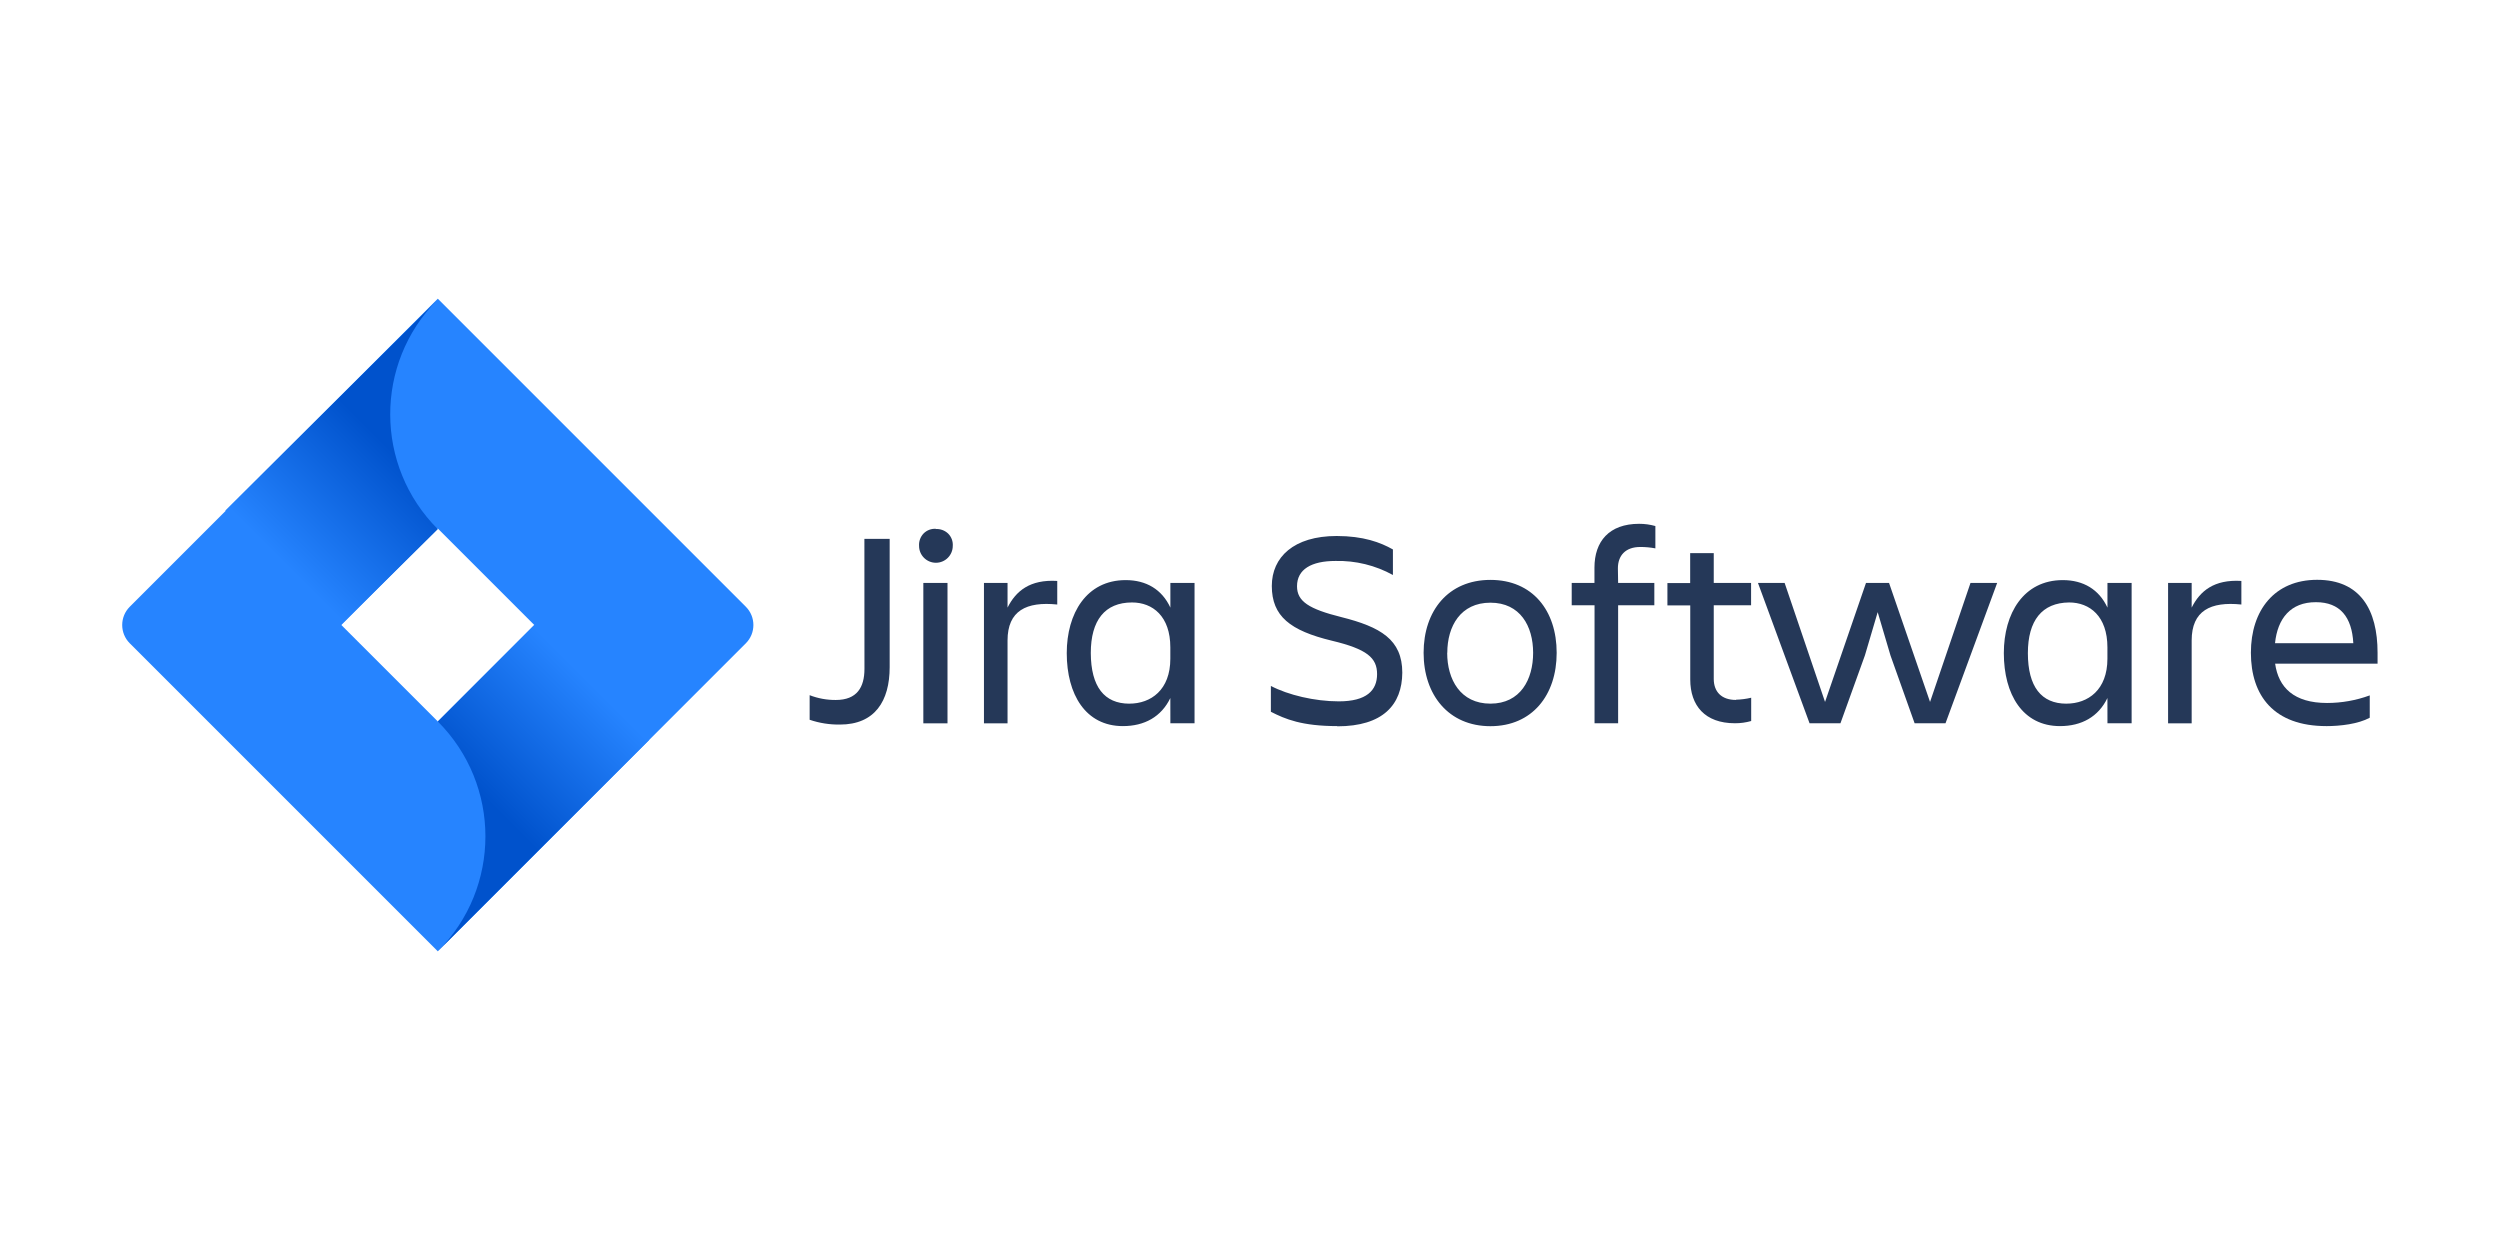
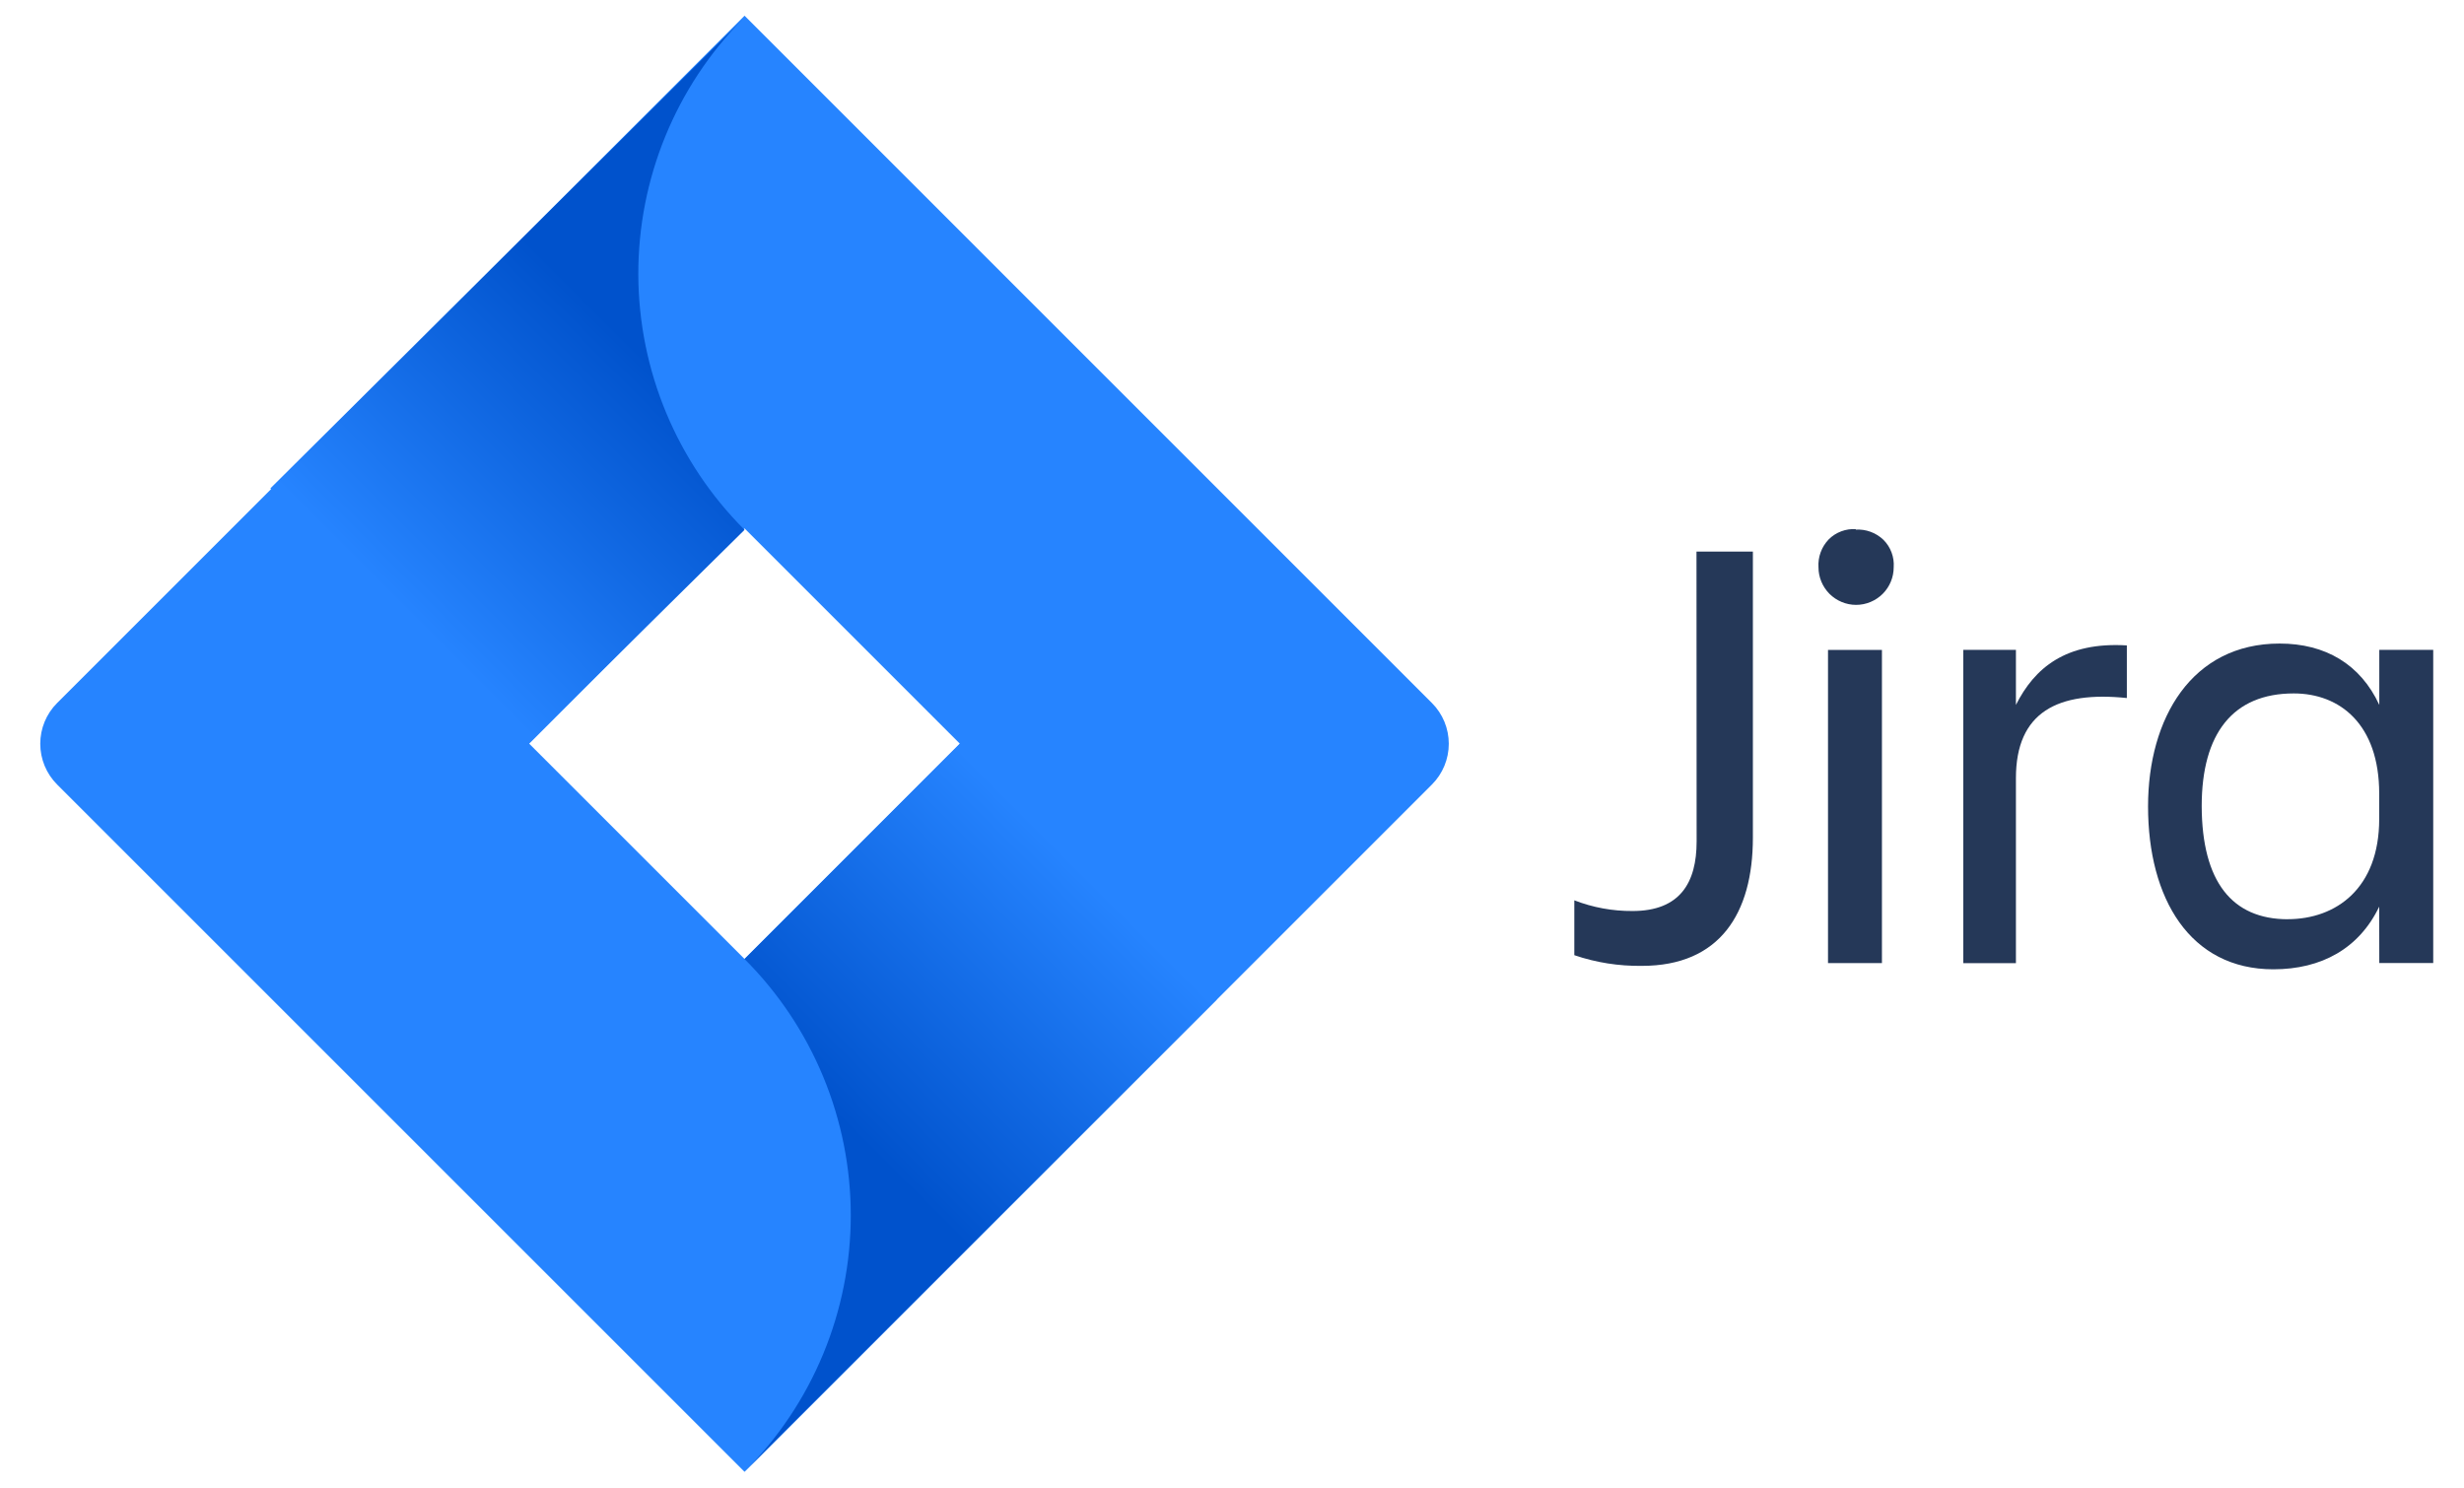
- <svg xmlns="http://www.w3.org/2000/svg" xmlns:xlink="http://www.w3.org/1999/xlink" width="120" height="60">
+ <svg xmlns="http://www.w3.org/2000/svg" width="53" height="32" viewBox="0 0 53 32" fill="none">
+   <path d="M36.491 11.867H37.704V18.023C37.704 19.653 36.99 20.779 35.318 20.779C34.823 20.786 34.331 20.709 33.863 20.549V19.369C34.263 19.524 34.688 19.602 35.116 19.599C36.14 19.599 36.494 18.986 36.494 18.103L36.491 11.867ZM39.913 11.394C40.023 11.387 40.133 11.403 40.236 11.441C40.34 11.479 40.434 11.538 40.513 11.614C40.59 11.691 40.649 11.783 40.687 11.885C40.725 11.987 40.741 12.096 40.733 12.204C40.733 12.418 40.648 12.624 40.496 12.776C40.344 12.927 40.139 13.013 39.924 13.013C39.71 13.013 39.504 12.927 39.352 12.776C39.201 12.624 39.115 12.418 39.115 12.204C39.108 12.094 39.124 11.984 39.162 11.881C39.2 11.777 39.259 11.683 39.335 11.604C39.412 11.527 39.504 11.468 39.606 11.43C39.708 11.392 39.817 11.376 39.925 11.384L39.913 11.394ZM39.32 13.982H40.48V20.72H39.32V13.982Z" fill="#253858" />
+   <path d="M42.23 13.98H43.362V15.165C43.762 14.37 44.434 13.805 45.748 13.885V15.017C44.266 14.864 43.362 15.314 43.362 16.741V20.721H42.23V13.98Z" fill="#253858" />
+   <path d="M51.176 19.505C50.744 20.405 49.936 20.853 48.899 20.853C47.107 20.853 46.204 19.331 46.204 17.349C46.204 15.449 47.147 13.845 49.034 13.845C50.017 13.845 50.772 14.289 51.178 15.165V13.98H52.338V20.718H51.178L51.176 19.505ZM49.208 19.775C50.246 19.775 51.176 19.115 51.176 17.619V17.074C51.176 15.578 50.328 14.918 49.338 14.918C48.03 14.918 47.358 15.78 47.358 17.344C47.364 18.967 48.01 19.776 49.211 19.776L49.208 19.775Z" fill="#253858" />
+   <path d="M30.801 15.125L16.015 0.338L1.228 15.125C0.996 15.357 0.866 15.672 0.866 16.001C0.866 16.329 0.996 16.645 1.228 16.877L16.015 31.664L30.801 16.877C31.033 16.645 31.163 16.329 31.163 16.001C31.163 15.672 31.033 15.357 30.801 15.125V15.125ZM16.015 20.631L11.383 15.999L16.015 11.368L20.646 15.999L16.015 20.631Z" fill="#2684FF" />
+   <path d="M16.015 11.399C14.558 9.942 13.737 7.969 13.73 5.909C13.724 3.849 14.533 1.871 15.981 0.405L5.816 10.506L11.331 16.021L16.015 11.399Z" fill="url(#paint0_linear_104_25905)" />
+   <path d="M20.658 15.987L16.014 20.631C16.739 21.355 17.314 22.215 17.706 23.161C18.098 24.107 18.3 25.121 18.3 26.146C18.3 27.17 18.098 28.184 17.706 29.131C17.314 30.077 16.739 30.937 16.014 31.661L26.17 21.505L20.658 15.987Z" fill="url(#paint1_linear_104_25905)" />
  <defs>
-     <linearGradient id="A" gradientUnits="userSpaceOnUse">
-       <stop offset=".18" stop-color="#0052cc" />
-       <stop offset="1" stop-color="#2684ff" />
+     <linearGradient id="paint0_linear_104_25905" x1="15.189" y1="6.685" x2="8.722" y2="13.152" gradientUnits="userSpaceOnUse">
+       <stop offset="0.18" stop-color="#0052CC" />
+       <stop offset="1" stop-color="#2684FF" />
    </linearGradient>
-     <linearGradient id="B" x1="42.023" y1="35.232" x2="44.133" y2="33.122" xlink:href="#A" />
-     <linearGradient xlink:href="#A" id="C" x1="41.464" y1="29.159" x2="39.35" y2="31.273" />
-     <path id="D" d="M48.774 27.98h1.132v1.185c.4-.795 1.072-1.36 2.386-1.28v1.132c-1.482-.153-2.386.297-2.386 1.724v3.98h-1.132z" />
+     <linearGradient id="paint1_linear_104_25905" x1="16.898" y1="25.262" x2="23.353" y2="18.808" gradientUnits="userSpaceOnUse">
+       <stop offset="0.18" stop-color="#0052CC" />
+       <stop offset="1" stop-color="#2684FF" />
+     </linearGradient>
  </defs>
-   <g transform="translate(-1.544)">
-     <g fill="#253858">
-       <path d="M43.035 25.867h1.213v6.156c0 1.63-.714 2.756-2.386 2.756a4.31 4.31 0 0 1-1.455-.23v-1.18a3.4 3.4 0 0 0 1.253.23c1.024 0 1.378-.613 1.378-1.496zm3.422-.473a.79.79 0 0 1 .6.22.76.76 0 0 1 .22.59.81.81 0 0 1-.809.809.81.81 0 0 1-.809-.809.79.79 0 0 1 .22-.6.76.76 0 0 1 .59-.22zm-.593 2.588h1.16v6.738h-1.16z" />
-       <use xlink:href="#D" />
-       <path d="M57.72 33.505c-.432.9-1.24 1.348-2.277 1.348-1.792 0-2.695-1.522-2.695-3.504 0-1.9.943-3.504 2.83-3.504.983 0 1.738.444 2.144 1.32V27.98h1.16v6.738h-1.16zm-1.968.27c1.038 0 1.968-.66 1.968-2.156v-.545c0-1.496-.848-2.156-1.838-2.156-1.308 0-1.98.862-1.98 2.426.006 1.623.652 2.432 1.853 2.432zm9.988 1.078c-1.712 0-2.507-.337-3.194-.688v-1.24c.822.432 2.1.74 3.26.74 1.334 0 1.838-.525 1.838-1.308s-.485-1.2-2.17-1.603c-2-.485-2.883-1.173-2.883-2.628 0-1.378 1.05-2.398 3.113-2.398 1.28 0 2.102.306 2.7.646V27.6a5.44 5.44 0 0 0-2.756-.674c-1.16 0-1.847.404-1.847 1.213 0 .727.567 1.092 2.128 1.482 1.873.472 2.925 1.072 2.925 2.668-.01 1.536-.925 2.574-3.122 2.574zm4.137-3.518c0-2.02 1.185-3.5 3.207-3.5s3.18 1.47 3.18 3.5-1.173 3.522-3.18 3.522-3.207-1.5-3.207-3.522zm1.132 0c0 1.28.634 2.44 2.075 2.44s2.05-1.16 2.05-2.44-.62-2.406-2.05-2.406-2.07 1.126-2.07 2.406zm8.205-3.355h1.738v1.072h-1.738v5.666h-1.132v-5.666h-1.096V27.98h1.092v-.735c0-1.253.7-2.102 2.144-2.102.264-.001.527.035.78.107v1.072a3.83 3.83 0 0 0-.727-.067c-.714 0-1.072.418-1.072 1.024zm5.66 5.606a3.6 3.6 0 0 0 .727-.095v1.118a2.78 2.78 0 0 1-.781.107c-1.442 0-2.144-.848-2.144-2.102v-3.556H81.58v-1.072h1.092V26.55h1.132v1.43h1.792v1.072h-1.792V32.6c.006.593.357.997 1.07.997zm1.052-5.606h1.28l1.94 5.713 1.966-5.713h1.106l1.968 5.713 1.942-5.713h1.28l-2.48 6.738h-1.482l-1.16-3.26-.613-2.075-.613 2.075-1.175 3.26h-1.482zm16.774 5.525c-.432.9-1.24 1.348-2.277 1.348-1.792 0-2.695-1.522-2.695-3.504 0-1.9.943-3.504 2.83-3.504.983 0 1.738.444 2.144 1.32V27.98h1.16v6.738h-1.16zm-1.968.27c1.038 0 1.968-.66 1.968-2.156v-.545c0-1.496-.848-2.156-1.838-2.156-1.302.012-1.98.868-1.98 2.432 0 1.617.65 2.426 1.85 2.426z" />
-       <use xlink:href="#D" x="56.838" />
-       <path d="M113.212 34.853c-2.52 0-3.625-1.455-3.625-3.522 0-2.035 1.132-3.5 3.18-3.5 2.075 0 2.9 1.442 2.9 3.5v.525h-4.917c.162 1.145.903 1.887 2.493 1.887a5.97 5.97 0 0 0 2.049-.364v1.072c-.553.3-1.403.403-2.1.403zm-2.465-3.98h3.756c-.067-1.253-.634-1.968-1.792-1.968-1.224-.006-1.844.792-1.965 1.96z" />
-     </g>
-     <g transform="matrix(3.058886 0 0 3.058886 -105.1011 -68.50893)">
-       <path d="M46.568 31.918l-4.834-4.834-4.834 4.834a.406.406 0 0 0 0 .573l4.834 4.834 4.834-4.834a.406.406 0 0 0 0-.573zm-4.834 1.8l-1.514-1.514 1.514-1.514 1.514 1.514z" fill="#2684ff" />
-       <path d="M41.734 30.7a2.549 2.549 0 0 1-.011-3.594L38.4 30.408l1.803 1.803z" fill="url(#C)" />
-       <path d="M43.252 32.2l-1.518 1.518a2.549 2.549 0 0 1 0 3.606l3.32-3.32z" fill="url(#B)" />
-     </g>
-   </g>
</svg>
